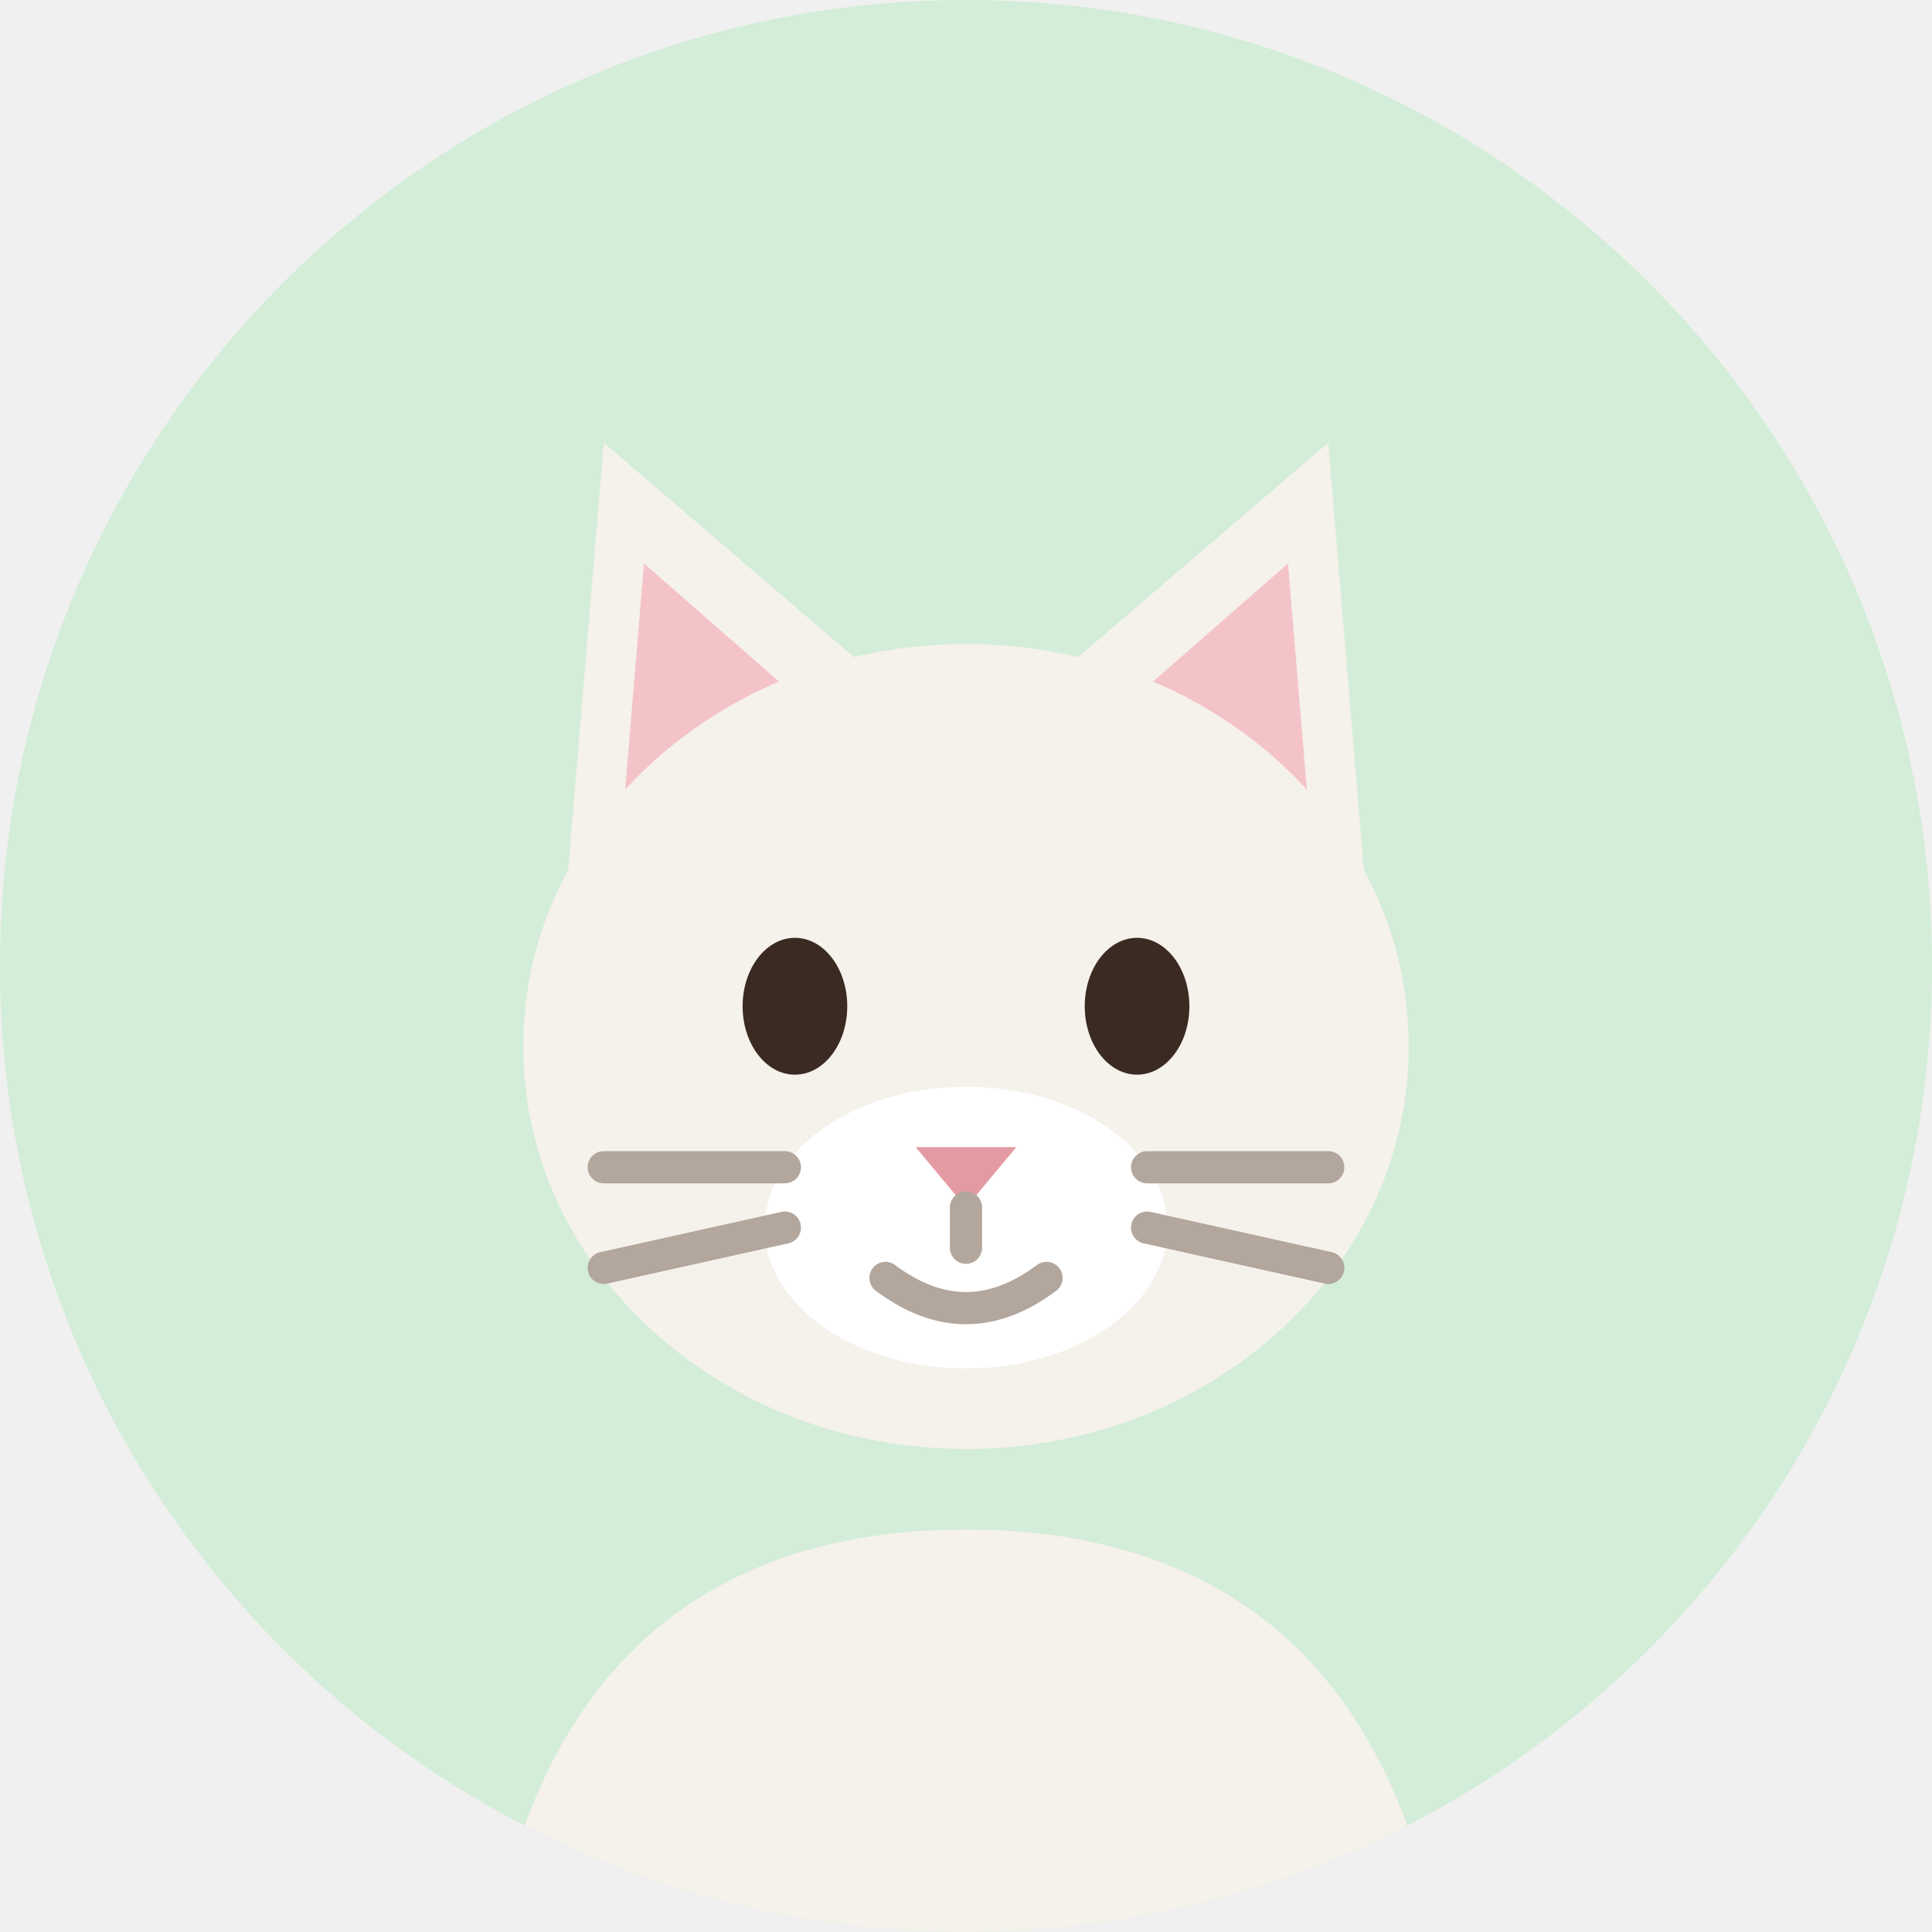
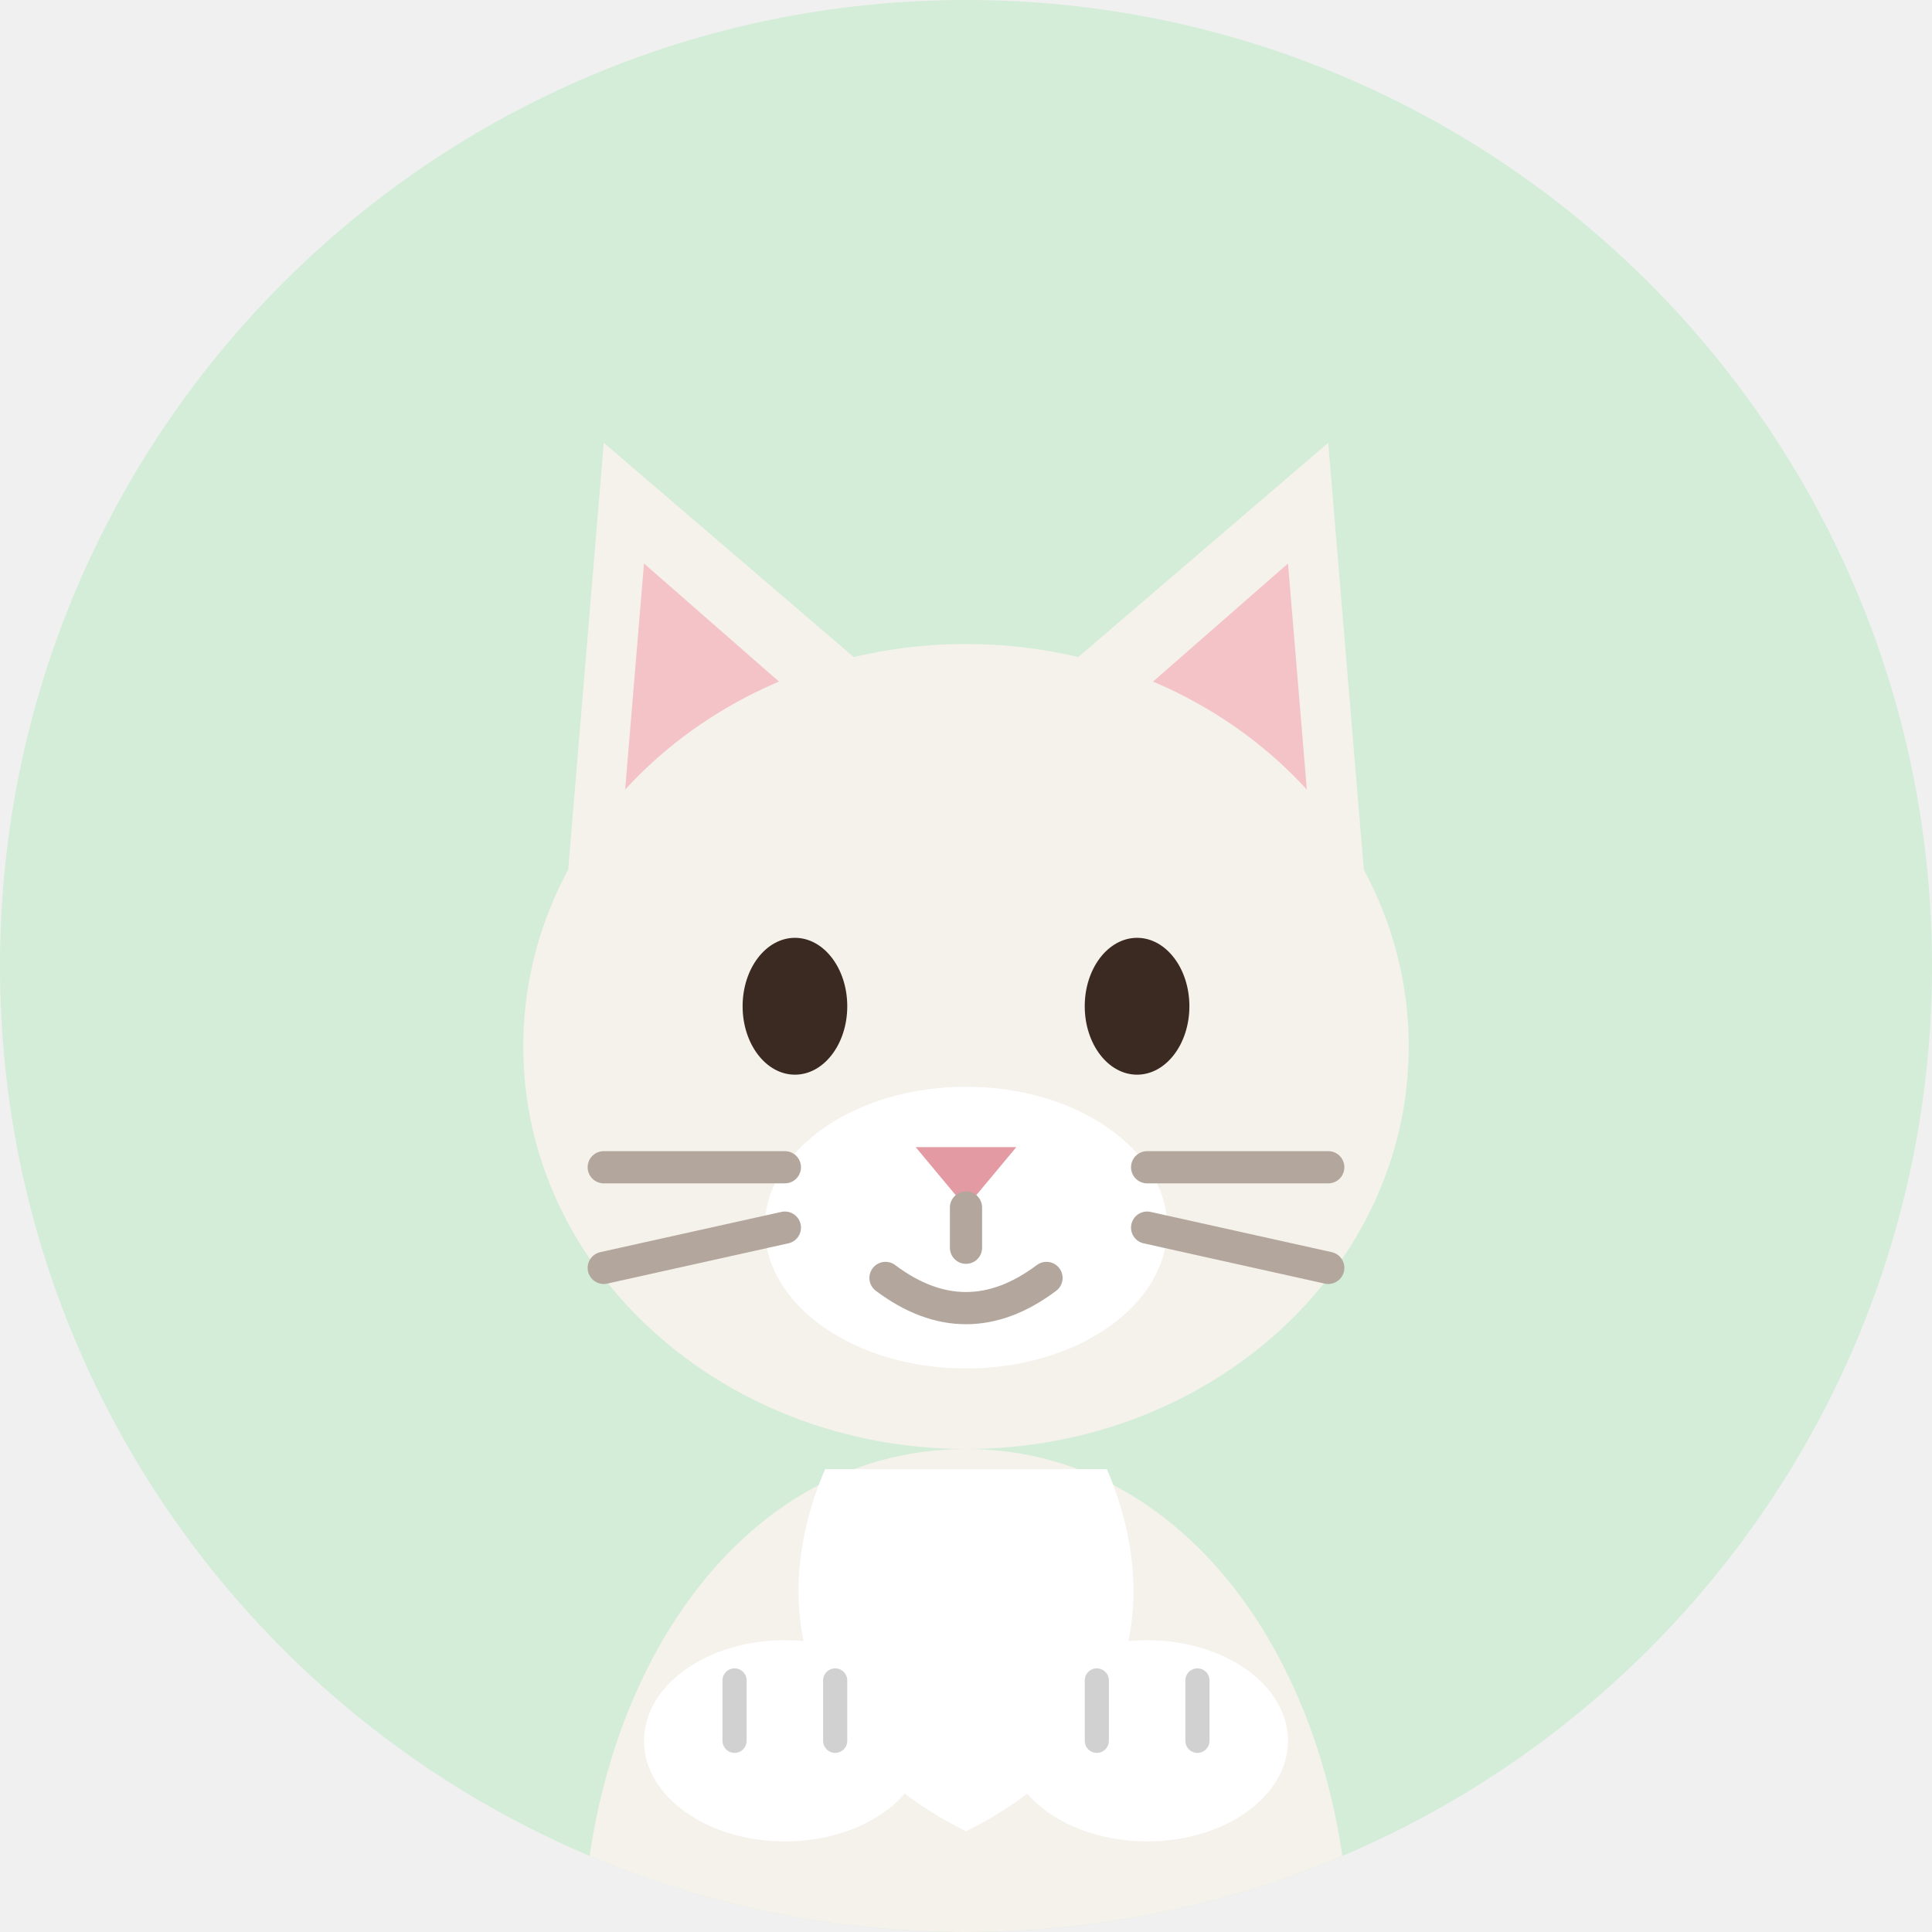
<svg xmlns="http://www.w3.org/2000/svg" viewBox="0 0 96 96" width="96" height="96" fill="none">
  <defs>
    <clipPath id="clip-white-cat">
      <circle cx="48" cy="48" r="48" />
    </clipPath>
  </defs>
  <circle cx="48" cy="48" r="48" fill="#D3EDD8" />
  <g clip-path="url(#clip-white-cat)">
-     <path d="M24 100 C26 82 36 76 48 76 C60 76 70 82 72 100 Z" fill="#F5F1EB" />
+     <path d="M29 100 C28 85 36 72 48 72 C60 72 68 85 67 100 Z" fill="#F5F1EB" />
+     <path d="M41 73 C38 80 40 87 48 91 C56 87 58 80 55 73 Z" fill="#FFFFFF" />
+     <ellipse cx="39" cy="86.5" rx="7" ry="5" fill="#FFFFFF" />
+     <ellipse cx="57" cy="86.5" rx="7" ry="5" fill="#FFFFFF" />
+     <path d="M36.5 83.5 V86.5 M41.5 83.5 V86.5 M54.5 83.5 V86.5 M59.5 83.5 V86.5" stroke="#000000" stroke-opacity="0.18" stroke-width="1.2" stroke-linecap="round" />
    <path d="M28 46 L30 22 L44 34 Z" fill="#F5F1EB" />
    <path d="M68 46 L66 22 L52 34 Z" fill="#F5F1EB" />
    <path d="M31 40 L32 28 L40 35 Z M65 40 L64 28 L56 35 Z" fill="#F4C3C8" />
    <ellipse cx="48" cy="52" rx="22" ry="20" fill="#F5F1EB" />
    <ellipse cx="48" cy="61" rx="10" ry="7" fill="#FFFFFF" />
    <path d="M45.5 57 H50.5 L48 60 Z" fill="#E39AA2" />
    <ellipse cx="39.5" cy="50" rx="2.6" ry="3.4" fill="#3A2A22" />
    <ellipse cx="56.5" cy="50" rx="2.6" ry="3.4" fill="#3A2A22" />
    <path d="M48 60 V62 M44 63.5 Q48 66.5 52 63.5 M30 58 H39 M30 63 L39 61 M66 58 H57 M66 63 L57 61" stroke="#B3A69C" stroke-width="1.6" stroke-linecap="round" />
  </g>
</svg>
